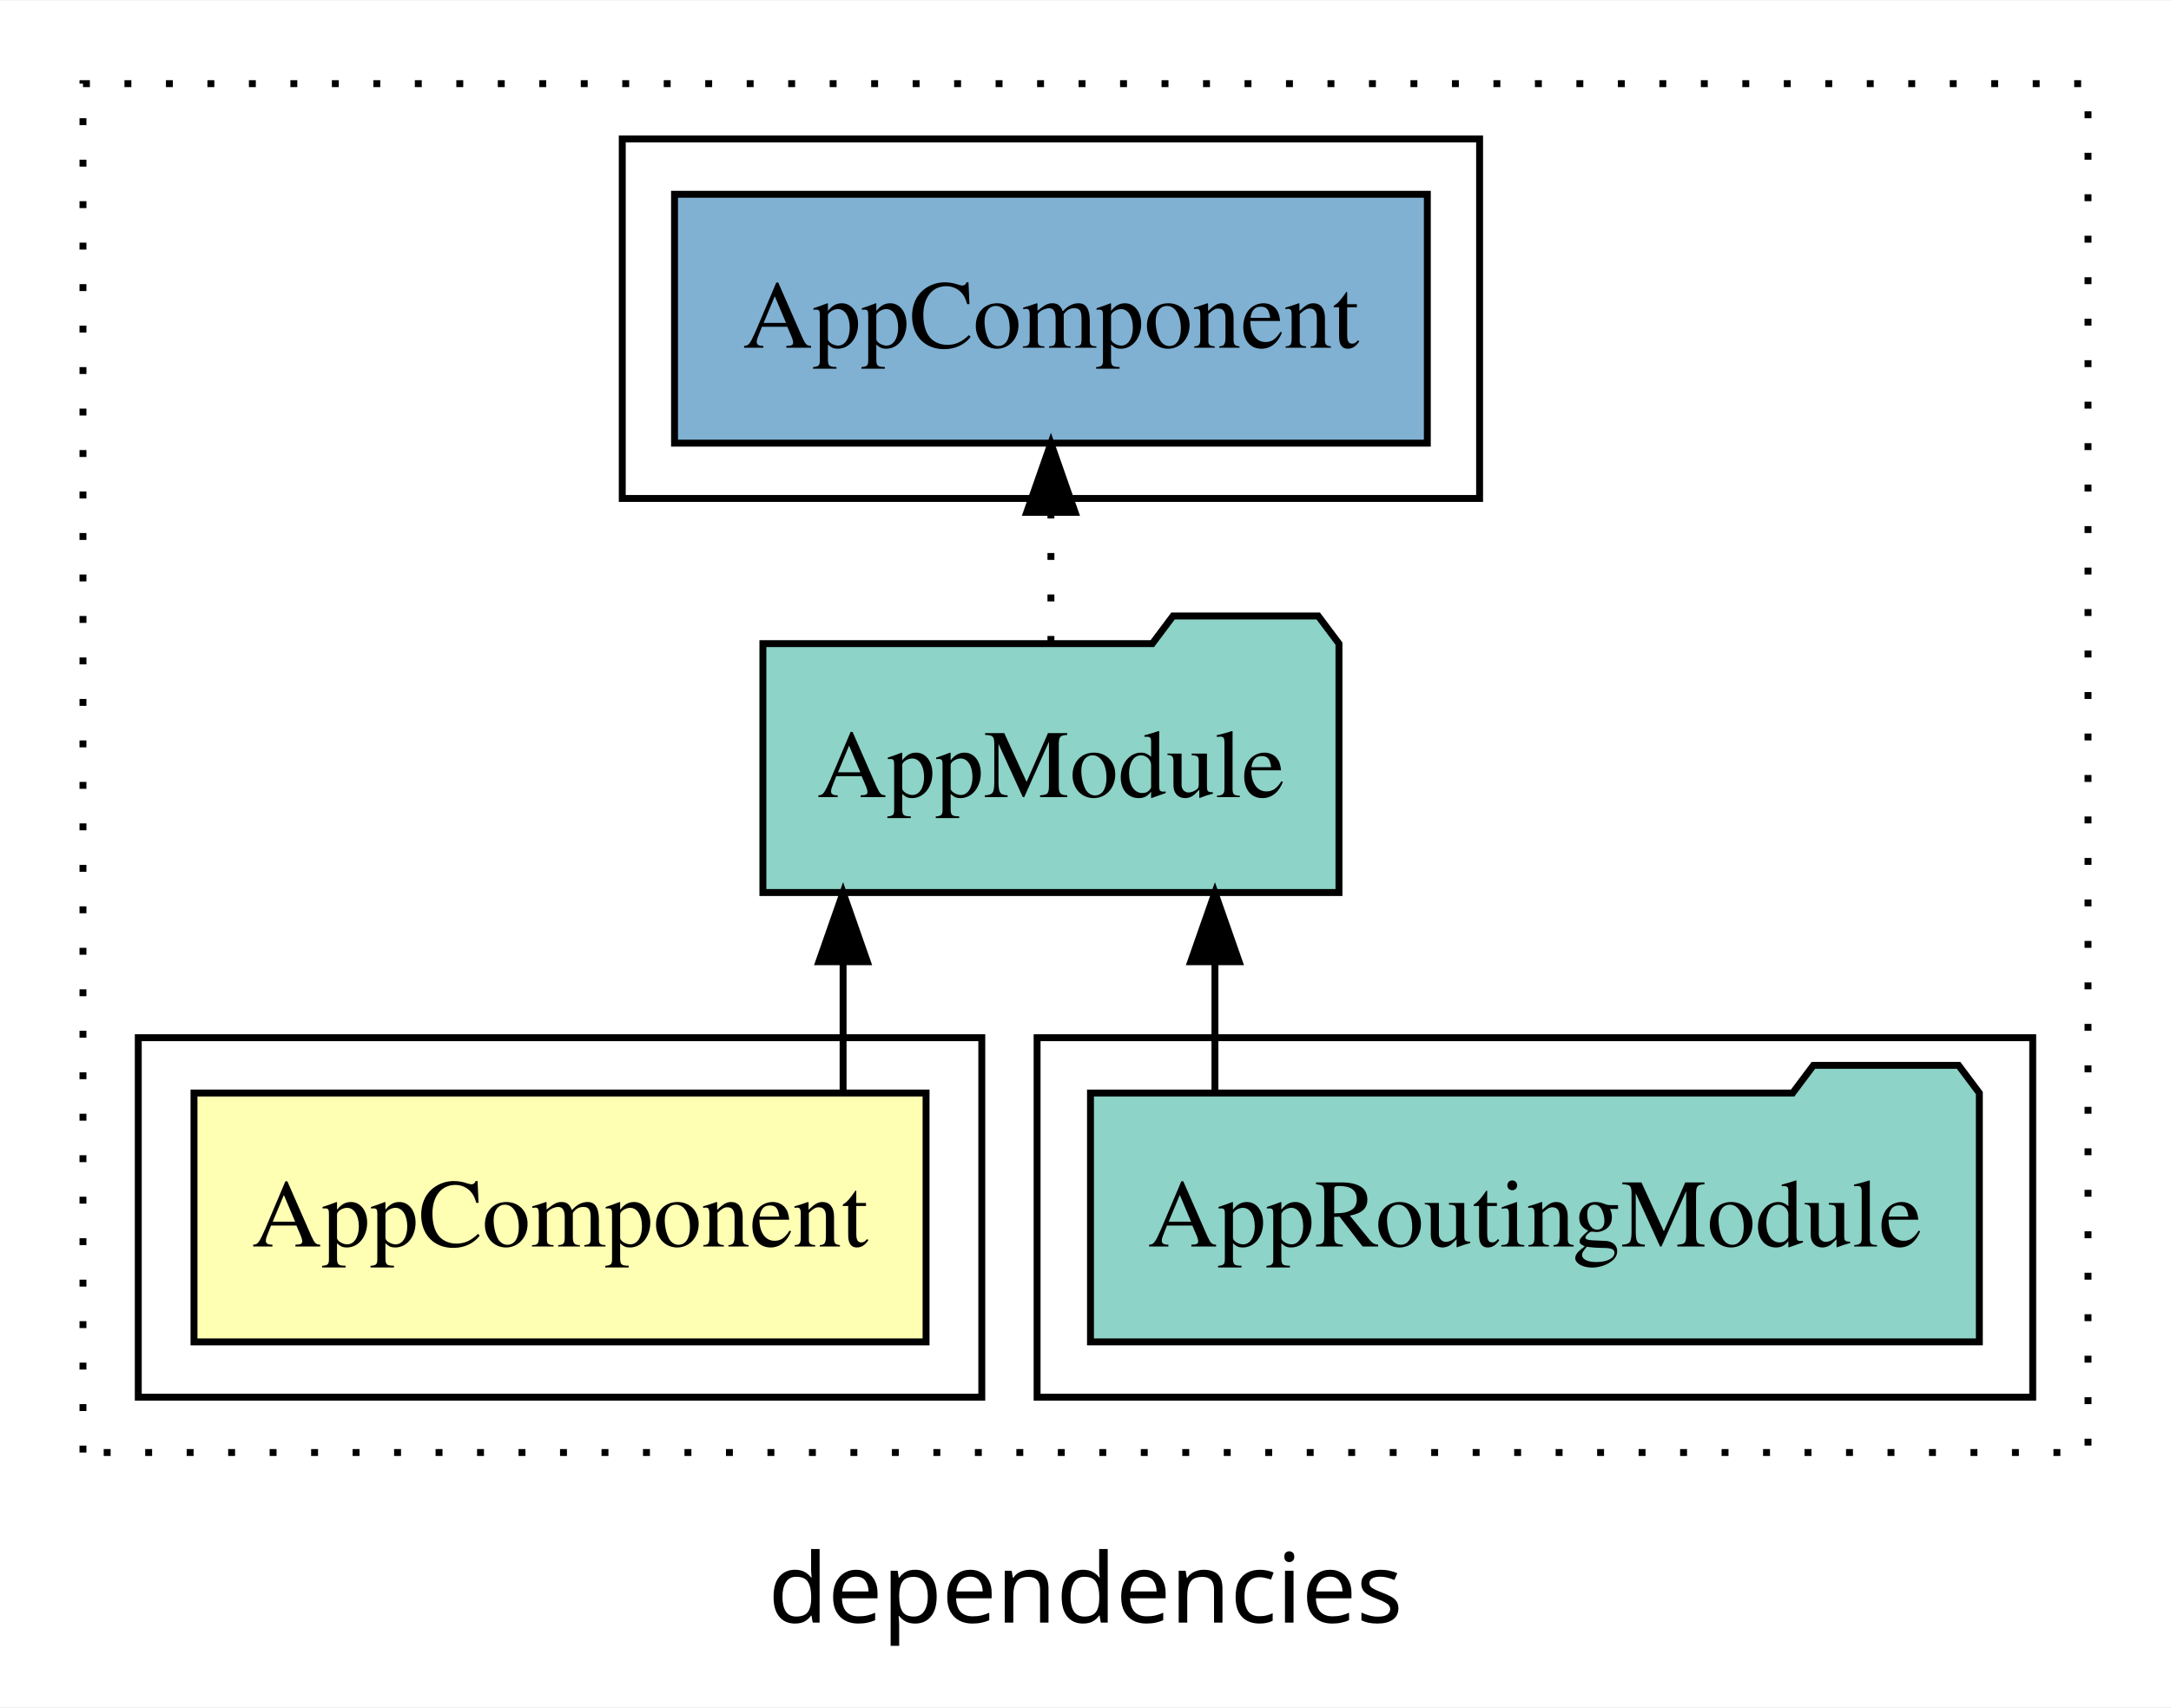
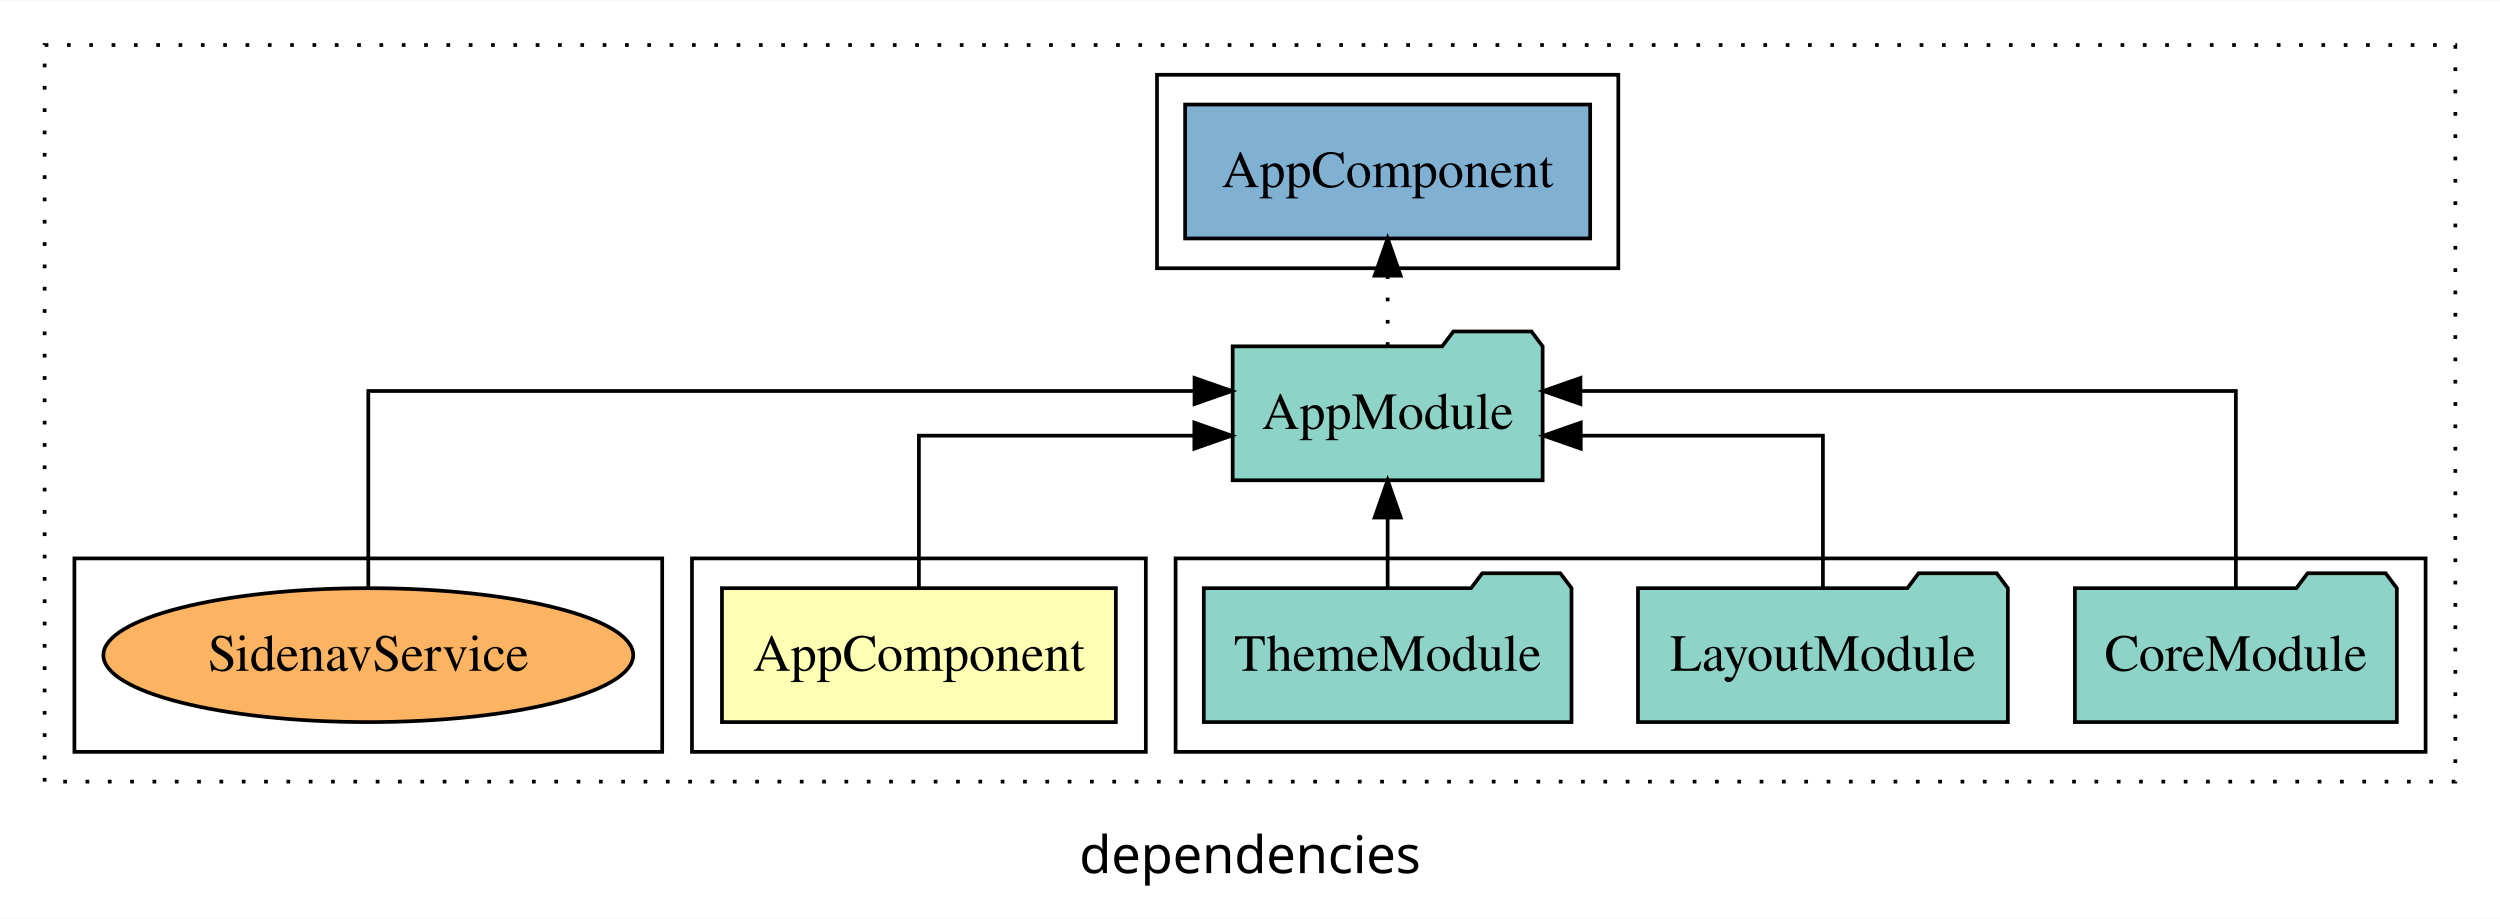
- <svg xmlns="http://www.w3.org/2000/svg" width="314pt" height="247pt" viewBox="0.00 0.00 314.00 246.80">
+ <svg xmlns="http://www.w3.org/2000/svg" width="672pt" height="247pt" viewBox="0.00 0.00 672.00 246.80">
  <g id="graph0" class="graph" transform="scale(1 1) rotate(0) translate(4 242.8)">
-     <polygon fill="white" stroke="transparent" points="-4,4 -4,-242.8 310,-242.8 310,4 -4,4" />
-     <text text-anchor="middle" x="153" y="-8.2" font-family="sans-serif" font-size="14.00">dependencies</text>
+     <polygon fill="white" stroke="transparent" points="-4,4 -4,-242.8 668,-242.8 668,4 -4,4" />
+     <text text-anchor="middle" x="332" y="-8.2" font-family="sans-serif" font-size="14.00">dependencies</text>
    <g id="clust1" class="cluster">
-       <polygon fill="none" stroke="black" stroke-dasharray="1,5" points="8,-32.8 8,-230.8 298,-230.8 298,-32.8 8,-32.8" />
+       <polygon fill="none" stroke="black" stroke-dasharray="1,5" points="8,-32.8 8,-230.8 656,-230.8 656,-32.8 8,-32.8" />
    </g>
    <g id="clust4" class="cluster">
-       <polygon fill="none" stroke="black" points="146,-40.8 146,-92.8 290,-92.8 290,-40.8 146,-40.8" />
+       <polygon fill="none" stroke="black" points="312,-40.8 312,-92.8 648,-92.8 648,-40.8 312,-40.8" />
    </g>
    <g id="clust6" class="cluster">
-       <polygon fill="none" stroke="black" points="86,-170.8 86,-222.8 210,-222.8 210,-170.8 86,-170.8" />
+       <polygon fill="none" stroke="black" points="307,-170.8 307,-222.8 431,-222.8 431,-170.8 307,-170.8" />
    </g>
    <g id="clust2" class="cluster">
-       <polygon fill="none" stroke="black" points="16,-40.8 16,-92.8 138,-92.8 138,-40.8 16,-40.8" />
+       <polygon fill="none" stroke="black" points="182,-40.8 182,-92.8 304,-92.8 304,-40.8 182,-40.8" />
+     </g>
+     <g id="clust7" class="cluster">
+       <polygon fill="none" stroke="black" points="16,-40.8 16,-92.8 174,-92.8 174,-40.8 16,-40.8" />
    </g>
    <g id="node1" class="node">
-       <polygon fill="#ffffb3" stroke="black" points="129.94,-84.8 24.06,-84.8 24.06,-48.8 129.94,-48.8 129.94,-84.8" />
-       <text text-anchor="middle" x="77" y="-62.6" font-family="Times,serif" font-size="14.00">AppComponent</text>
+       <polygon fill="#ffffb3" stroke="black" points="295.94,-84.8 190.06,-84.8 190.06,-48.8 295.94,-48.8 295.94,-84.8" />
+       <text text-anchor="middle" x="243" y="-62.6" font-family="Times,serif" font-size="14.00">AppComponent</text>
    </g>
    <g id="node2" class="node">
-       <polygon fill="#8dd3c7" stroke="black" points="189.66,-149.8 186.66,-153.8 165.66,-153.8 162.66,-149.8 106.34,-149.8 106.34,-113.8 189.66,-113.8 189.66,-149.8" />
-       <text text-anchor="middle" x="148" y="-127.6" font-family="Times,serif" font-size="14.00">AppModule</text>
+       <polygon fill="#8dd3c7" stroke="black" points="410.66,-149.8 407.66,-153.8 386.66,-153.8 383.66,-149.8 327.34,-149.8 327.34,-113.8 410.66,-113.8 410.66,-149.8" />
+       <text text-anchor="middle" x="369" y="-127.6" font-family="Times,serif" font-size="14.00">AppModule</text>
    </g>
    <g id="edge1" class="edge">
-       <path fill="none" stroke="black" d="M117.94,-84.91C117.94,-84.91 117.94,-103.79 117.94,-103.79" />
-       <polygon fill="black" stroke="black" points="114.44,-103.79 117.94,-113.79 121.44,-103.79 114.44,-103.79" />
+       <path fill="none" stroke="black" d="M243,-84.82C243,-102.17 243,-125.8 243,-125.8 243,-125.8 317.04,-125.8 317.04,-125.8" />
+       <polygon fill="black" stroke="black" points="317.04,-129.3 327.04,-125.8 317.04,-122.3 317.04,-129.3" />
+     </g>
+     <g id="node6" class="node">
+       <polygon fill="#80b1d3" stroke="black" points="423.44,-214.8 314.56,-214.8 314.56,-178.8 423.44,-178.8 423.44,-214.8" />
+       <text text-anchor="middle" x="369" y="-192.6" font-family="Times,serif" font-size="14.00">AppComponent </text>
+     </g>
+     <g id="edge5" class="edge">
+       <path fill="none" stroke="black" stroke-dasharray="1,5" d="M369,-149.91C369,-149.91 369,-168.79 369,-168.79" />
+       <polygon fill="black" stroke="black" points="365.5,-168.79 369,-178.79 372.5,-168.79 365.5,-168.79" />
+     </g>
+     <g id="node3" class="node">
+       <polygon fill="#8dd3c7" stroke="black" points="640.27,-84.8 637.27,-88.8 616.27,-88.8 613.27,-84.8 553.73,-84.8 553.73,-48.8 640.27,-48.8 640.27,-84.8" />
+       <text text-anchor="middle" x="597" y="-62.6" font-family="Times,serif" font-size="14.00">CoreModule</text>
+     </g>
+     <g id="edge2" class="edge">
+       <path fill="none" stroke="black" d="M597,-85.08C597,-106.12 597,-137.8 597,-137.8 597,-137.8 420.82,-137.8 420.82,-137.8" />
+       <polygon fill="black" stroke="black" points="420.82,-134.3 410.82,-137.8 420.82,-141.3 420.82,-134.3" />
    </g>
    <g id="node4" class="node">
-       <polygon fill="#80b1d3" stroke="black" points="202.44,-214.8 93.56,-214.8 93.56,-178.8 202.44,-178.8 202.44,-214.8" />
-       <text text-anchor="middle" x="148" y="-192.6" font-family="Times,serif" font-size="14.00">AppComponent </text>
+       <polygon fill="#8dd3c7" stroke="black" points="535.71,-84.8 532.71,-88.8 511.71,-88.8 508.71,-84.8 436.29,-84.8 436.29,-48.8 535.71,-48.8 535.71,-84.8" />
+       <text text-anchor="middle" x="486" y="-62.6" font-family="Times,serif" font-size="14.00">LayoutModule</text>
    </g>
    <g id="edge3" class="edge">
-       <path fill="none" stroke="black" stroke-dasharray="1,5" d="M148,-149.91C148,-149.91 148,-168.79 148,-168.79" />
-       <polygon fill="black" stroke="black" points="144.5,-168.79 148,-178.79 151.5,-168.79 144.5,-168.79" />
+       <path fill="none" stroke="black" d="M486,-84.82C486,-102.17 486,-125.8 486,-125.8 486,-125.8 420.91,-125.8 420.91,-125.8" />
+       <polygon fill="black" stroke="black" points="420.91,-122.3 410.91,-125.8 420.91,-129.3 420.91,-122.3" />
    </g>
-     <g id="node3" class="node">
-       <polygon fill="#8dd3c7" stroke="black" points="282.28,-84.8 279.28,-88.8 258.28,-88.8 255.28,-84.8 153.72,-84.8 153.72,-48.8 282.28,-48.8 282.28,-84.8" />
-       <text text-anchor="middle" x="218" y="-62.6" font-family="Times,serif" font-size="14.00">AppRoutingModule</text>
+     <g id="node5" class="node">
+       <polygon fill="#8dd3c7" stroke="black" points="418.42,-84.8 415.42,-88.8 394.42,-88.8 391.42,-84.8 319.58,-84.8 319.58,-48.8 418.42,-48.8 418.42,-84.8" />
+       <text text-anchor="middle" x="369" y="-62.6" font-family="Times,serif" font-size="14.00">ThemeModule</text>
    </g>
-     <g id="edge2" class="edge">
-       <path fill="none" stroke="black" d="M171.72,-84.91C171.72,-84.91 171.72,-103.79 171.72,-103.79" />
-       <polygon fill="black" stroke="black" points="168.22,-103.79 171.72,-113.79 175.22,-103.79 168.22,-103.79" />
+     <g id="edge4" class="edge">
+       <path fill="none" stroke="black" d="M369,-84.91C369,-84.91 369,-103.79 369,-103.79" />
+       <polygon fill="black" stroke="black" points="365.5,-103.79 369,-113.79 372.5,-103.79 365.5,-103.79" />
+     </g>
+     <g id="node7" class="node">
+       <ellipse fill="#fdb462" stroke="black" cx="95" cy="-66.8" rx="71.21" ry="18" />
+       <text text-anchor="middle" x="95" y="-62.6" font-family="Times,serif" font-size="14.00">SidenavService</text>
+     </g>
+     <g id="edge6" class="edge">
+       <path fill="none" stroke="black" d="M95,-85.08C95,-106.12 95,-137.8 95,-137.8 95,-137.8 317.09,-137.8 317.09,-137.8" />
+       <polygon fill="black" stroke="black" points="317.09,-141.3 327.09,-137.8 317.09,-134.3 317.09,-141.3" />
    </g>
  </g>
</svg>
